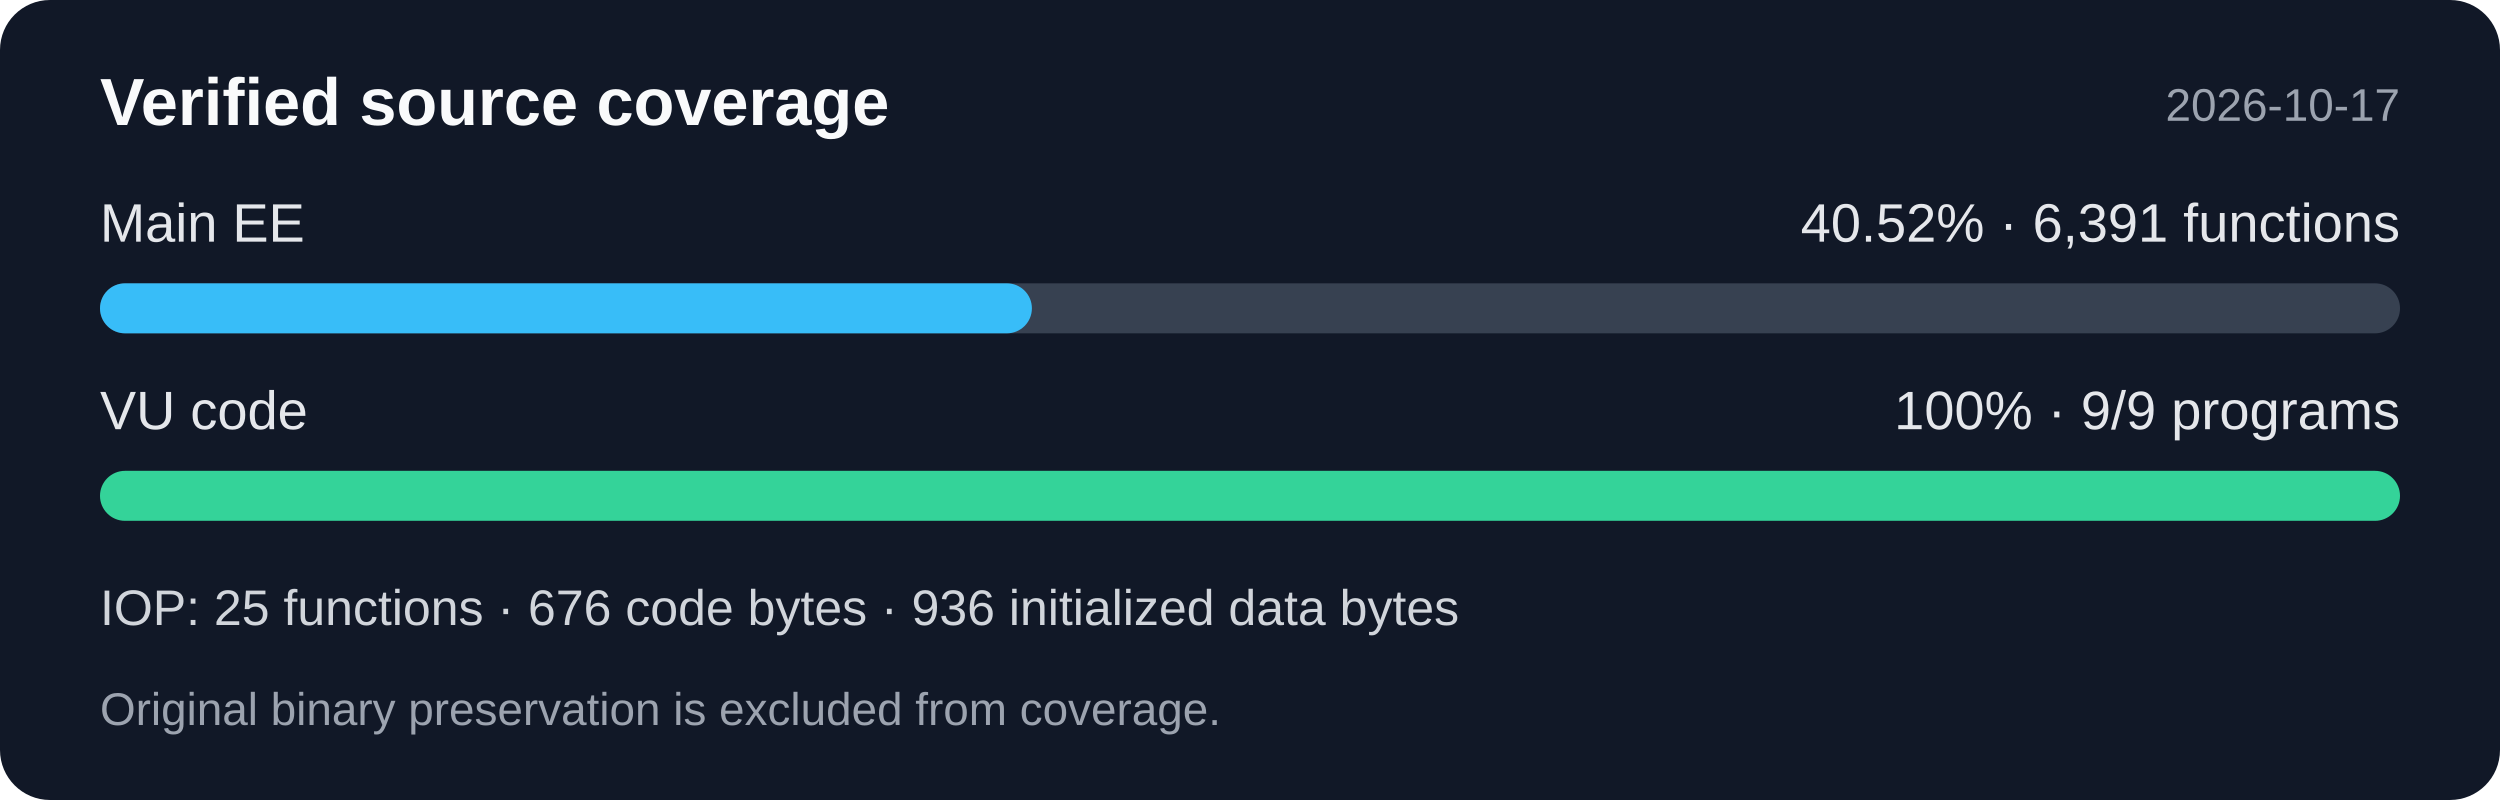
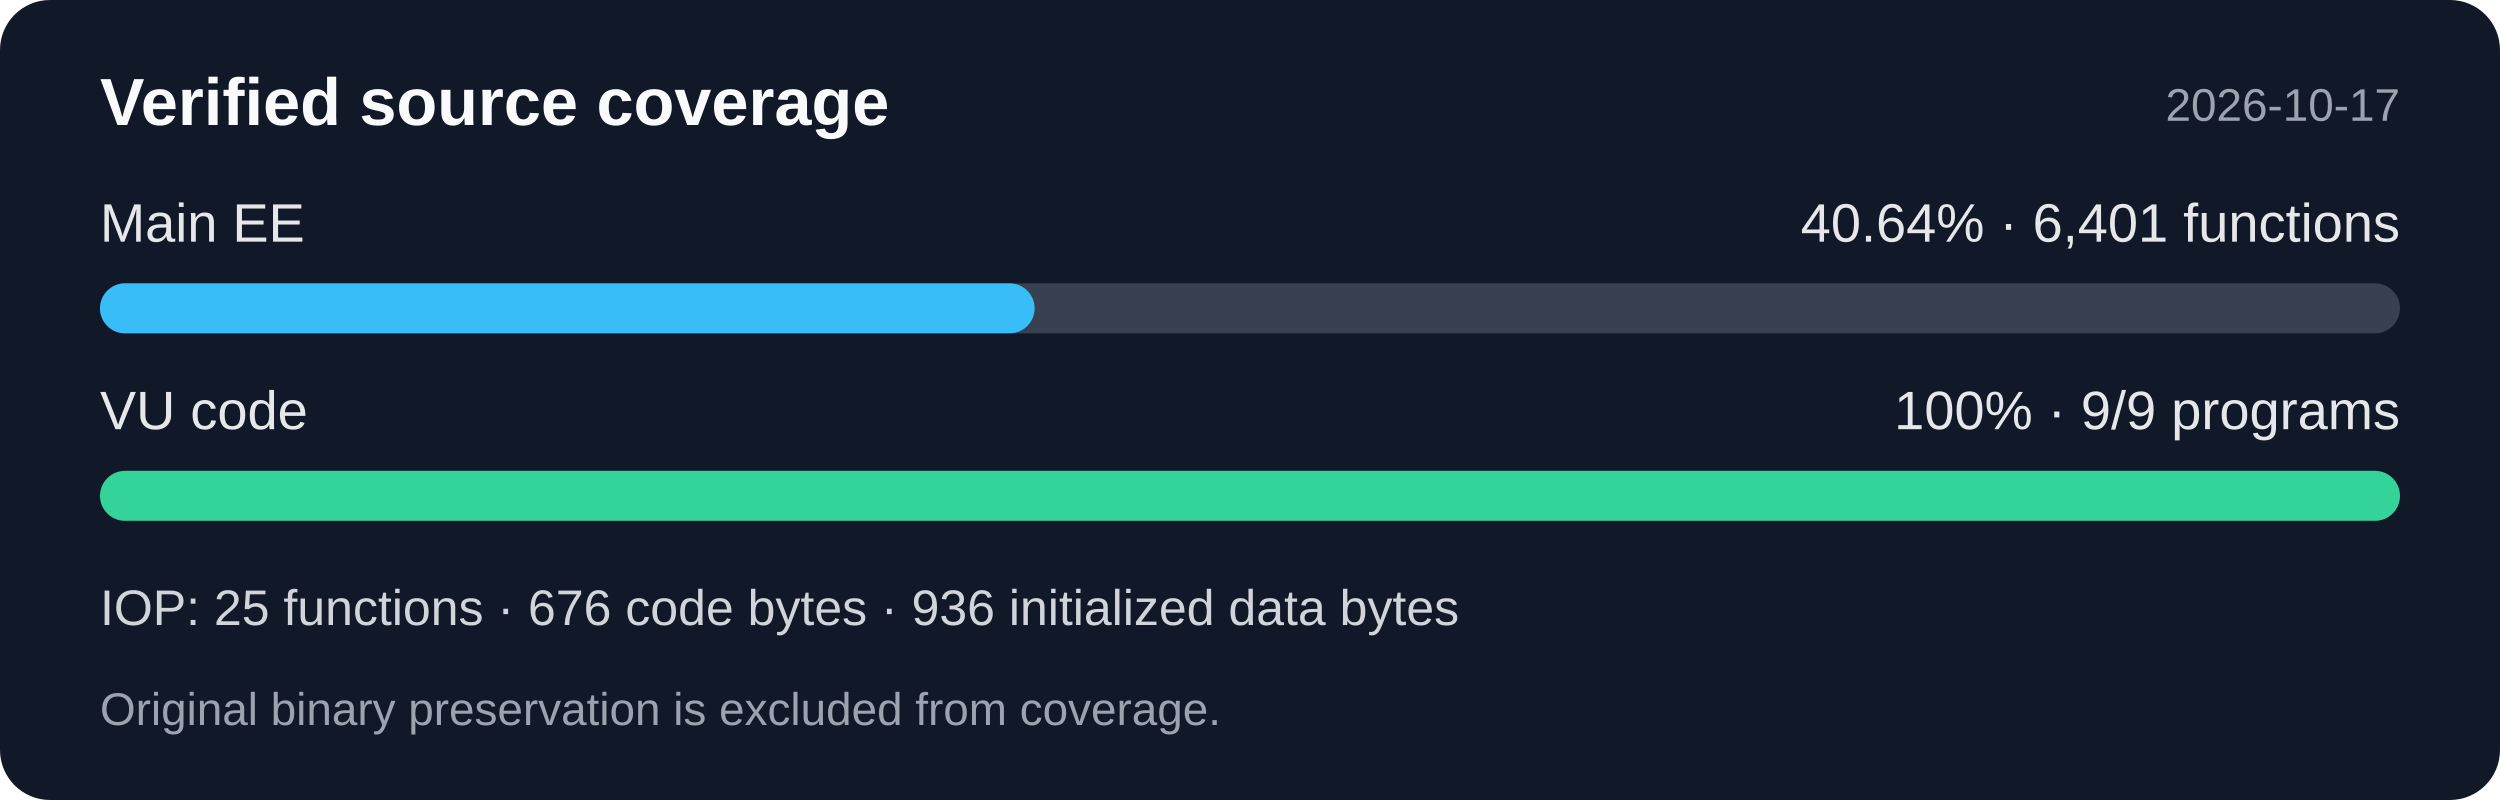
<svg xmlns="http://www.w3.org/2000/svg" width="600" height="192" viewBox="0 0 600 192" role="img" aria-labelledby="title desc">
  <rect width="600" height="192" rx="12" fill="#111827" />
  <g font-family="Segoe UI,Arial,sans-serif">
    <text x="24" y="30" fill="#f9fafb" font-size="16" font-weight="600">Verified source coverage</text>
    <text x="576" y="29" fill="#9ca3af" font-size="11" text-anchor="end">2026-10-17</text>
    <text x="24" y="58" fill="#e5e7eb" font-size="13">Main EE</text>
-     <text x="576" y="58" fill="#e5e7eb" font-size="13" text-anchor="end">40.52% · 6,391 functions</text>
+     <text x="576" y="58" fill="#e5e7eb" font-size="13" text-anchor="end">40.64% · 6,401 functions</text>
    <rect x="24" y="68" width="552" height="12" rx="6" fill="#374151" />
-     <rect x="24" y="68" width="223.656" height="12" rx="6" fill="#38bdf8" />
+     <rect x="24" y="68" width="224.314" height="12" rx="6" fill="#38bdf8" />
    <text x="24" y="103" fill="#e5e7eb" font-size="13">VU code</text>
    <text x="576" y="103" fill="#e5e7eb" font-size="13" text-anchor="end">100% · 9/9 programs</text>
    <rect x="24" y="113" width="552" height="12" rx="6" fill="#34d399" />
    <text x="24" y="150" fill="#d1d5db" font-size="12">IOP: 25 functions · 676 code bytes · 936 initialized data bytes</text>
    <text x="24" y="174" fill="#9ca3af" font-size="11">Original binary preservation is excluded from coverage.</text>
  </g>
</svg>
